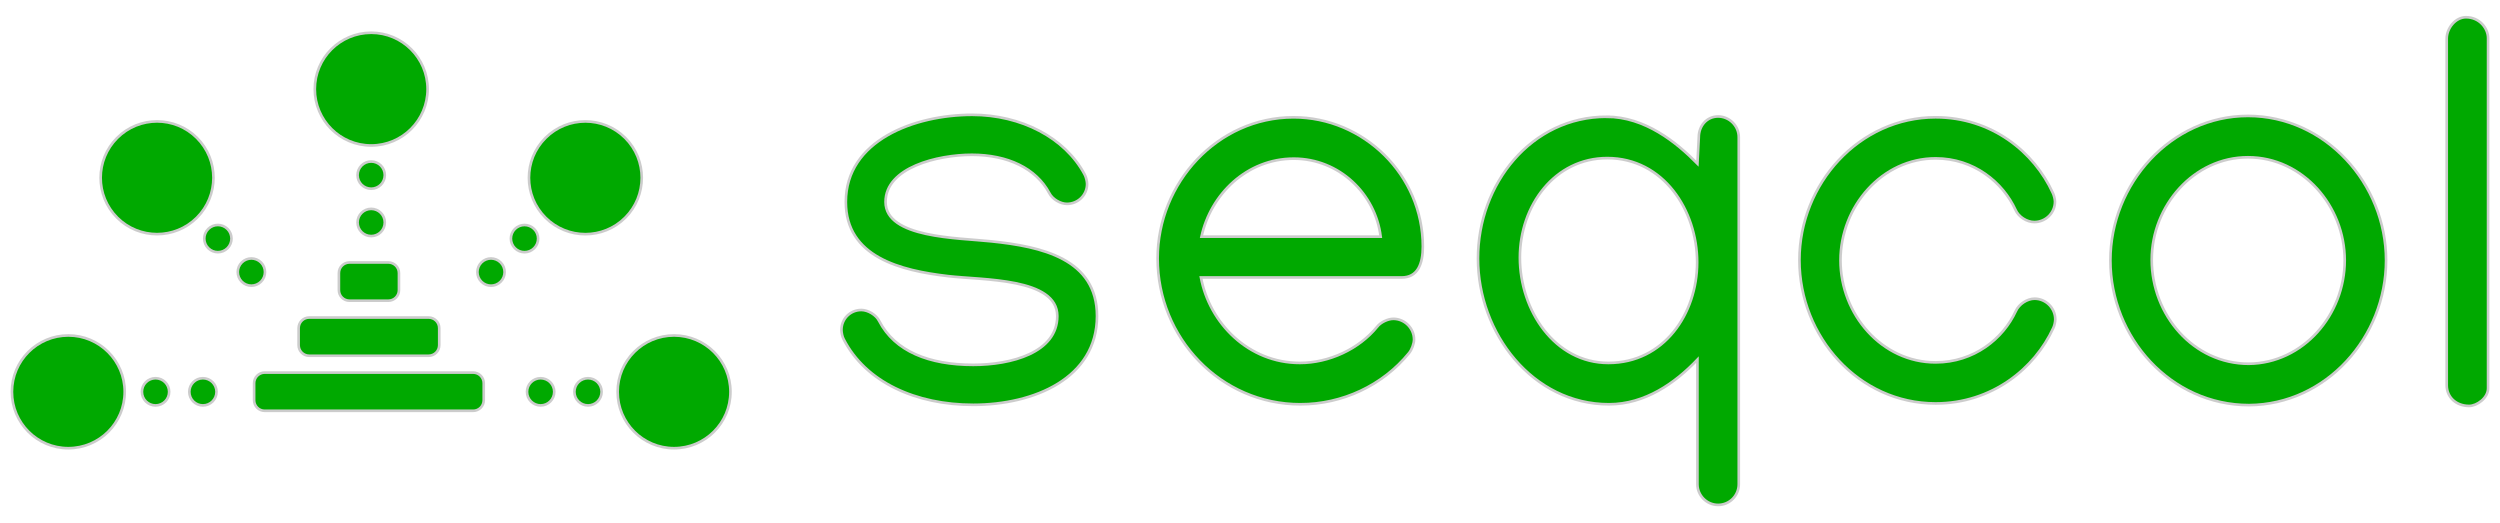
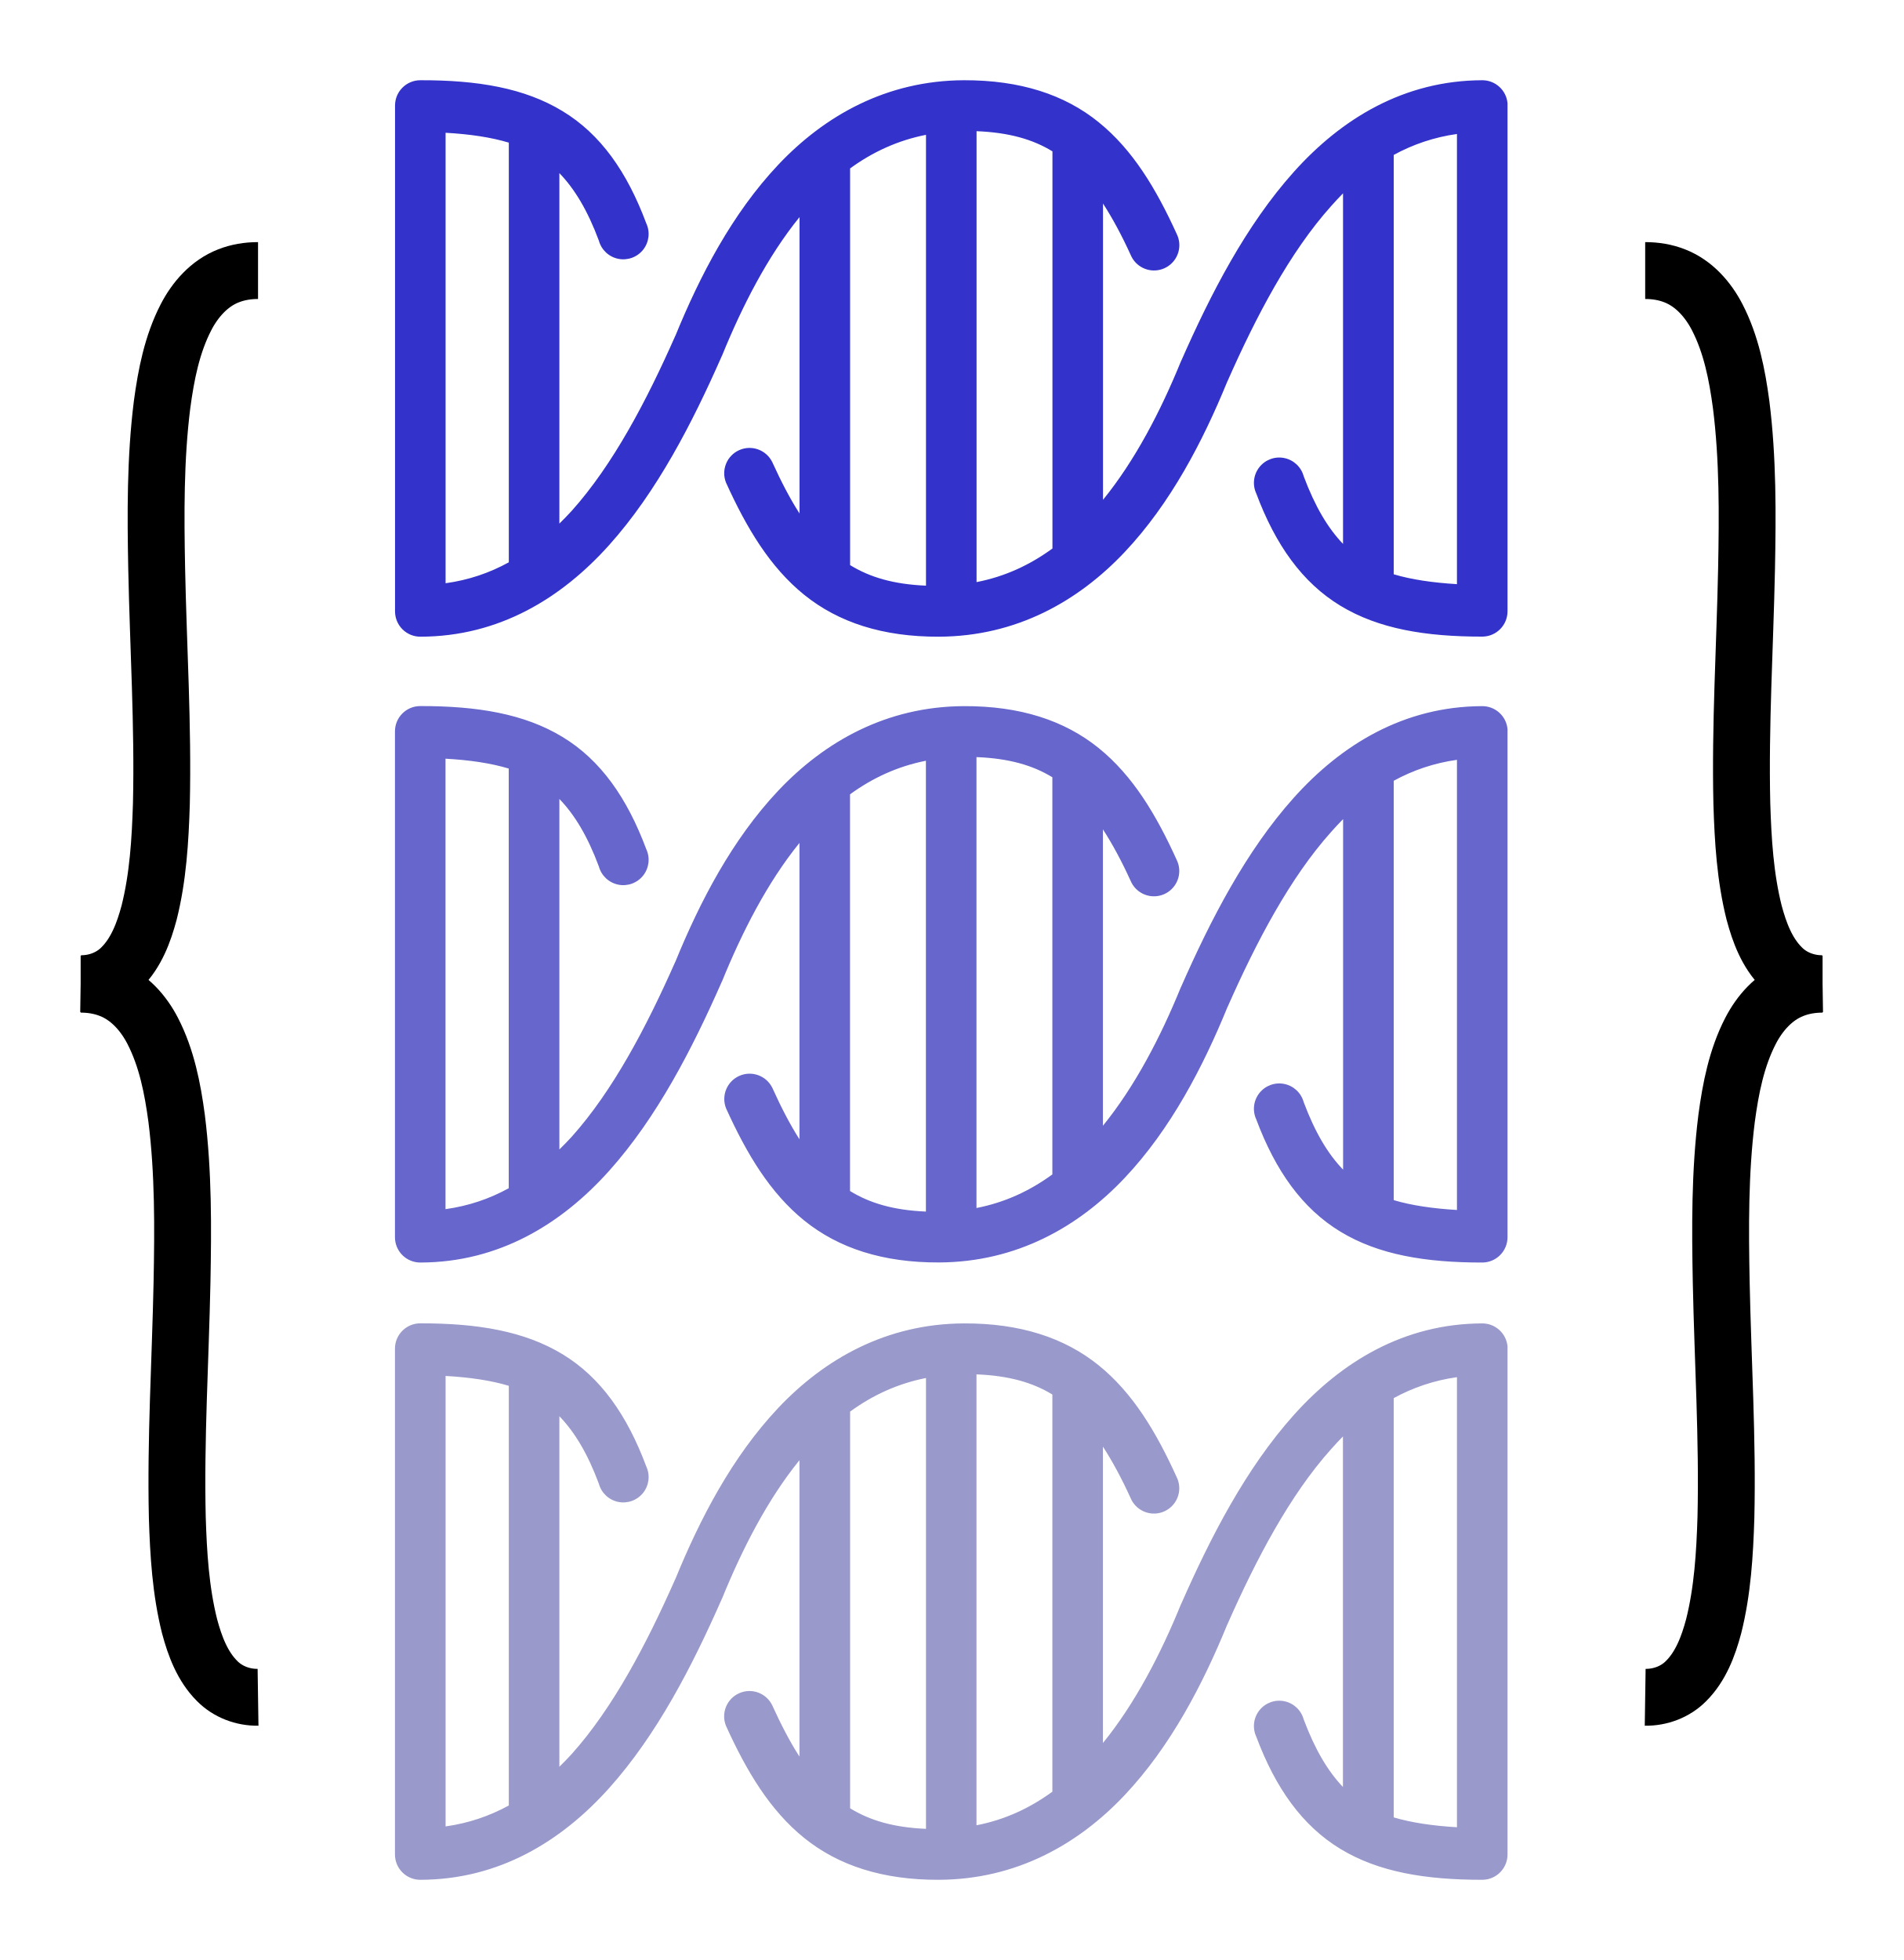
- <svg xmlns="http://www.w3.org/2000/svg" version="1.1" x="0px" y="0px" viewBox="0 0 471.458 98.467" enable-background="new 0 0 100 100" xml:space="preserve" id="svg54" width="471.458" height="98.467">
-   <defs id="defs58" />
-   <g transform="translate(132.2034,-449.1525)" id="g5061">
-     <g id="text4572-3" style="font-style:normal;font-weight:normal;font-size:106.472px;line-height:1.25;font-family:sans-serif;letter-spacing:0px;word-spacing:0px;fill:#00a900;fill-opacity:1;stroke:#cccccc;stroke-width:0.5;stroke-miterlimit:4;stroke-dasharray:none" aria-label="seqcol">
-       <path id="path4988" style="font-style:normal;font-variant:normal;font-weight:normal;font-stretch:normal;font-family:Manjari;-inkscape-font-specification:Manjari;fill:#00a900;fill-opacity:1;stroke:#cccccc;stroke-width:0.5;stroke-miterlimit:4;stroke-dasharray:none" d="m 51.122,470.806 c -10.866,0 -23.811,4.835 -23.811,16.428 0,10.398 10.346,12.945 19.236,13.985 6.603,0.78 20.639,0.312 20.639,7.538 0,6.914 -8.734,9.202 -15.856,9.202 -8.318,0 -14.765,-2.547 -17.728,-8.266 -0.572,-1.144 -2.08,-2.08 -3.379,-2.08 -2.08,0 -3.743,1.664 -3.743,3.743 0,0.52 0.156,1.3 0.416,1.768 4.159,8.11 13.621,12.373 24.434,12.373 11.489,0 23.343,-5.043 23.343,-16.74 0,-10.814 -10.45,-13.101 -19.912,-14.089 -6.343,-0.676 -19.963,-0.624 -19.963,-7.434 0,-6.499 9.826,-8.89 16.272,-8.89 6.758,0 12.113,2.547 14.609,7.226 0.572,1.144 2.08,2.028 3.327,2.028 2.08,0 3.795,-1.664 3.795,-3.743 0,-0.52 -0.208,-1.352 -0.468,-1.82 -3.691,-6.914 -11.957,-11.229 -21.211,-11.229 z" />
-       <path id="path4990" style="font-style:normal;font-variant:normal;font-weight:normal;font-stretch:normal;font-family:Manjari;-inkscape-font-specification:Manjari;fill:#00a900;fill-opacity:1;stroke:#cccccc;stroke-width:0.5;stroke-miterlimit:4;stroke-dasharray:none" d="m 113.04,525.394 c 7.85,0 15.493,-3.535 20.483,-9.67 0.52,-0.624 0.936,-1.768 0.936,-2.547 0,-2.132 -1.768,-3.899 -3.899,-3.899 -1.04,0 -2.443,0.676 -3.067,1.508 -3.431,4.211 -9.098,6.81 -14.557,6.81 -9.67,0 -17.052,-7.486 -18.664,-16.116 h 37.847 c 3.067,0 4.003,-2.599 4.003,-5.823 0,-13.517 -11.177,-24.382 -24.383,-24.382 -14.349,0 -25.63,12.373 -25.63,26.618 0,14.973 11.853,27.502 26.93,27.502 z M 128.168,493.785 H 94.376 c 1.716,-7.954 8.526,-14.713 17.416,-14.713 8.526,0 15.389,6.603 16.376,14.713 z" />
-       <path id="path4992" style="font-style:normal;font-variant:normal;font-weight:normal;font-stretch:normal;font-family:Manjari;-inkscape-font-specification:Manjari;fill:#00a900;fill-opacity:1;stroke:#cccccc;stroke-width:0.5;stroke-miterlimit:4;stroke-dasharray:none" d="m 170.747,471.17 c -14.141,0 -24.227,12.633 -24.227,26.722 0,14.141 10.346,27.502 24.694,27.502 6.81,0 12.477,-4.003 16.688,-8.422 v 23.499 c 0,2.132 1.768,3.899 3.899,3.899 2.184,0 3.899,-1.768 3.899,-3.899 v -65.453 c 0,-2.132 -1.768,-3.899 -3.899,-3.899 -2.132,0 -3.639,1.768 -3.639,3.899 l -0.26,4.991 c -3.951,-4.003 -9.878,-8.838 -17.156,-8.838 z m 0.156,7.798 c 10.554,0 16.948,9.826 16.948,19.652 0,9.722 -6.291,18.976 -16.74,18.976 -10.086,0 -16.688,-9.878 -16.688,-19.86 0,-9.878 6.603,-18.768 16.48,-18.768 z" />
-       <path id="path4994" style="font-style:normal;font-variant:normal;font-weight:normal;font-stretch:normal;font-family:Manjari;-inkscape-font-specification:Manjari;fill:#00a900;fill-opacity:1;stroke:#cccccc;stroke-width:0.5;stroke-miterlimit:4;stroke-dasharray:none" d="m 207.138,498.204 c 0,14.453 11.177,27.034 25.682,27.034 10.606,0 18.716,-6.603 22.199,-14.245 0.208,-0.416 0.364,-1.144 0.364,-1.612 0,-2.132 -1.768,-3.899 -3.899,-3.899 -1.404,0 -2.963,1.04 -3.535,2.339 -2.391,5.199 -7.902,9.67 -15.129,9.67 -10.138,0 -17.936,-9.046 -17.936,-19.236 0,-10.19 7.85,-19.236 17.936,-19.236 7.226,0 12.685,4.523 15.077,9.722 0.572,1.3 2.132,2.287 3.535,2.287 2.132,0 3.899,-1.716 3.899,-3.847 0,-0.468 -0.208,-1.248 -0.416,-1.664 -3.483,-7.642 -11.489,-14.245 -22.095,-14.245 -14.401,0 -25.682,12.529 -25.682,26.93 z" />
-       <path id="path4996" style="font-style:normal;font-variant:normal;font-weight:normal;font-stretch:normal;font-family:Manjari;-inkscape-font-specification:Manjari;fill:#00a900;fill-opacity:1;stroke:#cccccc;stroke-width:0.5;stroke-miterlimit:4;stroke-dasharray:none" d="m 291.723,471.014 c -14.505,0 -25.942,12.789 -25.942,27.242 0,14.557 11.385,27.294 26.15,27.294 14.557,-0.104 25.838,-12.841 25.838,-27.294 0,-14.505 -11.489,-27.242 -26.046,-27.242 z m 0,7.798 c 10.294,0 18.248,9.15 18.248,19.444 0,10.294 -7.85,19.392 -18.092,19.496 -10.45,0 -18.3,-9.202 -18.3,-19.6 0,-10.242 7.954,-19.34 18.144,-19.34 z" />
-       <path id="path4998" style="font-style:normal;font-variant:normal;font-weight:normal;font-stretch:normal;font-family:Manjari;-inkscape-font-specification:Manjari;fill:#00a900;fill-opacity:1;stroke:#cccccc;stroke-width:0.5;stroke-miterlimit:4;stroke-dasharray:none" d="m 332.846,452.403 c -1.976,0 -3.639,2.028 -3.639,4.055 v 65.349 c 0,2.287 1.82,3.899 4.211,3.899 1.508,0 3.587,-1.508 3.587,-3.327 v -66.025 c 0,-1.872 -1.612,-3.951 -4.159,-3.951 z" />
-     </g>
-     <g style="stroke:#cccccc;stroke-width:0.5;stroke-miterlimit:4;stroke-dasharray:none" transform="translate(-90.57574,454.7035)" id="g4722-6">
-       <path style="clip-rule:evenodd;fill:#00a900;fill-opacity:1;fill-rule:evenodd;stroke:#cccccc;stroke-width:0.5;stroke-miterlimit:4;stroke-dasharray:none" id="path4-7" d="m 96.123,68.341 c 0,5.871 -4.761,10.629 -10.635,10.629 -5.874,0 -10.635,-4.758 -10.635,-10.629 0,-5.871 4.761,-10.629 10.635,-10.629 5.874,0 10.635,4.758 10.635,10.629 z" />
-       <path style="clip-rule:evenodd;fill:#00a900;fill-opacity:1;fill-rule:evenodd;stroke:#cccccc;stroke-width:0.5;stroke-miterlimit:4;stroke-dasharray:none" id="path6-5" d="m -18.107,68.341 c 0,5.871 -4.761,10.629 -10.635,10.629 -5.874,0 -10.635,-4.758 -10.635,-10.629 0,-5.871 4.761,-10.629 10.635,-10.629 5.874,0 10.635,4.758 10.635,10.629 z" />
-       <path style="clip-rule:evenodd;fill:#00a900;fill-opacity:1;fill-rule:evenodd;stroke:#cccccc;stroke-width:0.5;stroke-miterlimit:4;stroke-dasharray:none" id="path8-3" d="m 71.827,68.34 c 0,1.417 -1.149,2.565 -2.567,2.565 -1.418,0 -2.567,-1.149 -2.567,-2.565 0,-1.417 1.149,-2.565 2.567,-2.565 1.417,0 2.567,1.149 2.567,2.565 z" />
-       <path style="clip-rule:evenodd;fill:#00a900;fill-opacity:1;fill-rule:evenodd;stroke:#cccccc;stroke-width:0.5;stroke-miterlimit:4;stroke-dasharray:none" id="path10-5" d="m 62.892,68.34 c 0,1.417 -1.149,2.565 -2.567,2.565 -1.417,0 -2.567,-1.149 -2.567,-2.565 0,-1.417 1.15,-2.565 2.567,-2.565 1.418,0 2.567,1.149 2.567,2.565 z" />
-       <path style="clip-rule:evenodd;fill:#00a900;fill-opacity:1;fill-rule:evenodd;stroke:#cccccc;stroke-width:0.5;stroke-miterlimit:4;stroke-dasharray:none" id="path12-6" d="m -0.795,68.34 c 0,1.417 -1.15,2.565 -2.567,2.565 -1.417,0 -2.567,-1.149 -2.567,-2.565 0,-1.417 1.15,-2.565 2.567,-2.565 1.417,0 2.567,1.149 2.567,2.565 z" />
-       <path style="clip-rule:evenodd;fill:#00a900;fill-opacity:1;fill-rule:evenodd;stroke:#cccccc;stroke-width:0.5;stroke-miterlimit:4;stroke-dasharray:none" id="path14-2" d="m -9.73,68.34 c 0,1.417 -1.149,2.565 -2.567,2.565 -1.418,0 -2.567,-1.149 -2.567,-2.565 0,-1.417 1.149,-2.565 2.567,-2.565 1.418,0 2.567,1.149 2.567,2.565 z" />
-       <path style="clip-rule:evenodd;fill:#00a900;fill-opacity:1;fill-rule:evenodd;stroke:#cccccc;stroke-width:0.5;stroke-miterlimit:4;stroke-dasharray:none" id="path16-9" d="m 28.375,0.626 c 5.874,0 10.635,4.76 10.635,10.631 0,5.871 -4.761,10.629 -10.635,10.629 -5.874,0 -10.635,-4.758 -10.635,-10.629 0,-5.871 4.761,-10.631 10.635,-10.631 z" />
-       <path style="clip-rule:evenodd;fill:#00a900;fill-opacity:1;fill-rule:evenodd;stroke:#cccccc;stroke-width:0.5;stroke-miterlimit:4;stroke-dasharray:none" id="path20-1" d="m 28.372,24.909 c 1.417,0 2.567,1.15 2.567,2.565 0,1.417 -1.15,2.565 -2.567,2.565 -1.417,0 -2.567,-1.147 -2.567,-2.565 0,-1.417 1.15,-2.565 2.567,-2.565 z" />
-       <path style="clip-rule:evenodd;fill:#00a900;fill-opacity:1;fill-rule:evenodd;stroke:#cccccc;stroke-width:0.5;stroke-miterlimit:4;stroke-dasharray:none" id="path22-2" d="m 28.372,33.838 c 1.417,0 2.567,1.149 2.567,2.565 0,1.417 -1.15,2.565 -2.567,2.565 -1.417,0 -2.567,-1.149 -2.567,-2.565 0,-1.417 1.15,-2.565 2.567,-2.565 z" />
-       <path style="clip-rule:evenodd;fill:#00a900;fill-opacity:1;fill-rule:evenodd;stroke:#cccccc;stroke-width:0.5;stroke-miterlimit:4;stroke-dasharray:none" id="path28-7" d="m 76.281,20.463 c 4.154,4.15 4.154,10.881 0,15.032 -4.154,4.153 -10.888,4.153 -15.041,0 -4.154,-4.151 -4.154,-10.882 0,-15.032 4.154,-4.153 10.888,-4.153 15.041,0 z" />
-       <path style="clip-rule:evenodd;fill:#00a900;fill-opacity:1;fill-rule:evenodd;stroke:#cccccc;stroke-width:0.5;stroke-miterlimit:4;stroke-dasharray:none" id="path32-0" d="m 59.1,37.631 c 1.002,1.002 1.002,2.626 0,3.626 -1.002,1.002 -2.627,1.002 -3.629,0 -1.002,-1.002 -1.002,-2.626 0,-3.626 1.002,-1.002 2.627,-1.002 3.629,0 z" />
-       <path style="clip-rule:evenodd;fill:#00a900;fill-opacity:1;fill-rule:evenodd;stroke:#cccccc;stroke-width:0.5;stroke-miterlimit:4;stroke-dasharray:none" id="path34-9" d="m 52.783,43.945 c 1.002,1.002 1.002,2.627 0,3.628 -1.002,1.002 -2.627,1.002 -3.629,0 -1.002,-1.001 -1.002,-2.626 0,-3.628 1.001,-1.004 2.627,-1.004 3.629,0 z" />
-       <path style="clip-rule:evenodd;fill:#00a900;fill-opacity:1;fill-rule:evenodd;stroke:#cccccc;stroke-width:0.5;stroke-miterlimit:4;stroke-dasharray:none" id="path40-3" d="m -19.531,20.457 c 4.154,-4.151 10.888,-4.151 15.041,0 4.154,4.151 4.154,10.881 0,15.033 -4.154,4.151 -10.888,4.151 -15.041,0 -4.154,-4.153 -4.154,-10.882 0,-15.033 z" />
-       <path style="clip-rule:evenodd;fill:#00a900;fill-opacity:1;fill-rule:evenodd;stroke:#cccccc;stroke-width:0.5;stroke-miterlimit:4;stroke-dasharray:none" id="path44-6" d="m -2.353,37.629 c 1.002,-1.002 2.627,-1.002 3.629,0 1.002,1.002 1.002,2.626 0,3.626 -1.002,1.002 -2.629,1.002 -3.629,0 -1.004,-1.001 -1.004,-2.624 0,-3.626 z" />
-       <path style="clip-rule:evenodd;fill:#00a900;fill-opacity:1;fill-rule:evenodd;stroke:#cccccc;stroke-width:0.5;stroke-miterlimit:4;stroke-dasharray:none" id="path46-0" d="m 3.964,43.942 c 1.002,-1.002 2.627,-1.002 3.629,0 1.002,1.002 1.002,2.627 0,3.628 -1.002,1.002 -2.627,1.002 -3.629,0 -1.002,-1.001 -1.002,-2.626 0,-3.628 z" />
-       <rect style="opacity:1;vector-effect:none;fill:#00a900;fill-opacity:1;stroke:#cccccc;stroke-width:0.5;stroke-linecap:butt;stroke-linejoin:miter;stroke-miterlimit:4;stroke-dasharray:none;stroke-dashoffset:0;stroke-opacity:1;marker:none" id="rect4636-6" width="43.303" height="7.21" x="6.294" y="64.713" rx="2" ry="2" />
-       <rect y="54.33" x="14.688" height="7.21" width="26.515" id="rect4638-2" style="opacity:1;vector-effect:none;fill:#00a900;fill-opacity:1;stroke:#cccccc;stroke-width:0.5;stroke-linecap:butt;stroke-linejoin:miter;stroke-miterlimit:4;stroke-dasharray:none;stroke-dashoffset:0;stroke-opacity:1;marker:none" rx="2" ry="2" />
-       <rect style="opacity:1;vector-effect:none;fill:#00a900;fill-opacity:1;stroke:#cccccc;stroke-width:0.5;stroke-linecap:butt;stroke-linejoin:miter;stroke-miterlimit:4;stroke-dasharray:none;stroke-dashoffset:0;stroke-opacity:1;marker:none" id="rect4640-6" width="11.327" height="7.21" x="22.282" y="43.947" rx="2" ry="2" />
+ <svg xmlns="http://www.w3.org/2000/svg" width="25.106mm" height="25.85mm" viewBox="0 0 25.106 25.85" version="1.1" id="svg5" xml:space="preserve">
+   <defs id="defs2" />
+   <g id="layer1" transform="translate(-7.142556,-2.351546)">
+     <g id="g1768" transform="matrix(1.794969,0,0,1.794969,-27.13522,-11.34167)" />
+     <g id="g4" transform="translate(-5.877597,-5.124276)">
+       <path style="color:#000000;text-indent:0;text-transform:none;direction:ltr;baseline-shift:baseline;fill:#3333cc;fill-opacity:1;stroke-width:0.167;enable-background:accumulate" d="M 32.906,8.837 A 0.334,0.334 0 0 0 32.573,8.534 c -1.031,0.003 -1.855,0.505 -2.486,1.209 -0.631,0.704 -1.096,1.608 -1.485,2.491 a 0.334,0.334 0 0 0 -0.005,0.01 c -0.265,0.65 -0.603,1.303 -1.027,1.824 V 10.16 c 0.126,0.195 0.247,0.419 0.365,0.678 a 0.334,0.334 0 0 0 0.641,-0.156 0.334,0.334 0 0 0 -0.031,-0.115 C 28.271,9.965 27.963,9.451 27.512,9.087 27.062,8.722 26.475,8.532 25.735,8.534 c -1.023,0.004 -1.839,0.469 -2.449,1.115 -0.608,0.644 -1.033,1.464 -1.355,2.251 -0.002,0.004 -0.004,0.007 -0.005,0.01 -0.377,0.852 -0.819,1.695 -1.365,2.304 -0.052,0.058 -0.108,0.113 -0.162,0.167 V 9.759 c 0.201,0.208 0.372,0.491 0.521,0.891 a 0.334,0.334 0 1 0 0.625,-0.229 C 21.292,9.743 20.943,9.245 20.44,8.941 19.938,8.636 19.319,8.532 18.564,8.534 A 0.334,0.334 0 0 0 18.231,8.868 V 15.539 a 0.334,0.334 0 0 0 0.339,0.334 c 1.031,-0.003 1.855,-0.505 2.486,-1.209 0.631,-0.704 1.096,-1.608 1.485,-2.491 a 0.334,0.334 0 0 0 0.005,-0.01 c 0.265,-0.65 0.598,-1.303 1.021,-1.824 v 3.909 c -0.126,-0.195 -0.242,-0.419 -0.36,-0.678 a 0.334,0.334 0 0 0 -0.61,0.271 c 0.273,0.602 0.581,1.116 1.032,1.48 0.451,0.364 1.037,0.555 1.777,0.552 1.023,-0.004 1.839,-0.469 2.449,-1.115 0.608,-0.644 1.033,-1.464 1.355,-2.251 0.002,-0.004 0.004,-0.007 0.005,-0.01 0.377,-0.852 0.819,-1.695 1.365,-2.304 0.052,-0.058 0.103,-0.114 0.156,-0.167 v 4.623 C 30.536,14.44 30.367,14.157 30.217,13.756 a 0.334,0.334 0 1 0 -0.625,0.229 c 0.253,0.677 0.607,1.175 1.11,1.48 0.503,0.305 1.122,0.408 1.876,0.407 A 0.334,0.334 0 0 0 32.906,15.539 V 8.868 a 0.334,0.334 0 0 0 0,-0.031 z m -0.667,0.407 v 5.936 c -0.318,-0.019 -0.6,-0.06 -0.834,-0.13 V 9.535 a 0.334,0.334 0 0 0 0,-0.016 c 0.255,-0.139 0.533,-0.234 0.834,-0.276 z M 26.903,9.472 V 14.705 a 0.334,0.334 0 0 0 0,0.005 c -0.296,0.216 -0.625,0.37 -1.001,0.443 V 9.206 c 0.427,0.017 0.741,0.107 1.001,0.266 z M 25.235,9.253 v 5.947 c -0.428,-0.018 -0.74,-0.111 -1.001,-0.271 V 9.702 a 0.334,0.334 0 0 0 0,-0.005 c 0.295,-0.215 0.626,-0.369 1.001,-0.443 z m -5.503,0.104 v 5.514 a 0.334,0.334 0 0 0 0,0.021 c -0.256,0.141 -0.531,0.234 -0.834,0.276 V 9.227 c 0.321,0.018 0.598,0.059 0.834,0.13 z" fill="#000000" fill-opacity="1" stroke="none" marker="none" visibility="visible" display="inline" overflow="visible" id="path1" />
+       <path style="color:#000000;font-variation-settings:normal;text-indent:0;text-transform:none;direction:ltr;baseline-shift:baseline;opacity:1;vector-effect:none;fill:#6666cc;fill-opacity:1;stroke:none;stroke-width:0.167;stroke-linecap:butt;stroke-linejoin:miter;stroke-miterlimit:4;stroke-dasharray:none;stroke-dashoffset:0;stroke-opacity:1;-inkscape-stroke:none;enable-background:accumulate;stop-color:#000000;stop-opacity:1" d="m 32.906,17.091 a 0.334,0.334 0 0 0 -0.334,-0.302 c -1.031,0.003 -1.855,0.505 -2.486,1.209 -0.631,0.704 -1.096,1.608 -1.485,2.491 a 0.334,0.334 0 0 0 -0.005,0.01 c -0.265,0.65 -0.603,1.303 -1.027,1.824 v -3.909 c 0.126,0.195 0.247,0.419 0.365,0.678 a 0.334,0.334 0 0 0 0.641,-0.156 0.334,0.334 0 0 0 -0.031,-0.115 c -0.273,-0.602 -0.581,-1.116 -1.032,-1.48 -0.451,-0.364 -1.037,-0.555 -1.777,-0.552 -1.023,0.004 -1.839,0.469 -2.449,1.115 -0.608,0.644 -1.033,1.464 -1.355,2.251 -0.002,0.004 -0.004,0.007 -0.005,0.01 -0.377,0.852 -0.819,1.695 -1.365,2.304 -0.052,0.058 -0.108,0.113 -0.162,0.167 v -4.623 c 0.201,0.208 0.372,0.491 0.521,0.891 a 0.334,0.334 0 1 0 0.625,-0.229 c -0.253,-0.677 -0.602,-1.175 -1.105,-1.48 -0.503,-0.305 -1.122,-0.408 -1.876,-0.407 a 0.334,0.334 0 0 0 -0.334,0.334 v 6.671 a 0.334,0.334 0 0 0 0.339,0.334 c 1.031,-0.003 1.855,-0.505 2.486,-1.209 0.631,-0.704 1.096,-1.608 1.485,-2.491 a 0.334,0.334 0 0 0 0.005,-0.01 c 0.265,-0.65 0.598,-1.303 1.021,-1.824 v 3.909 C 23.441,22.306 23.325,22.082 23.208,21.823 a 0.334,0.334 0 0 0 -0.61,0.271 c 0.273,0.602 0.581,1.116 1.032,1.48 0.451,0.364 1.037,0.555 1.777,0.552 1.023,-0.004 1.839,-0.469 2.449,-1.115 0.608,-0.644 1.033,-1.464 1.355,-2.251 0.002,-0.004 0.004,-0.007 0.005,-0.01 0.377,-0.852 0.819,-1.695 1.365,-2.304 0.052,-0.058 0.103,-0.114 0.156,-0.167 v 4.623 C 30.536,22.694 30.367,22.411 30.217,22.011 a 0.334,0.334 0 1 0 -0.625,0.229 c 0.253,0.677 0.607,1.175 1.11,1.48 0.503,0.305 1.122,0.408 1.876,0.407 a 0.334,0.334 0 0 0 0.328,-0.334 v -6.671 a 0.334,0.334 0 0 0 0,-0.031 z m -0.667,0.407 v 5.936 c -0.318,-0.019 -0.6,-0.06 -0.834,-0.13 V 17.789 a 0.334,0.334 0 0 0 0,-0.016 c 0.255,-0.139 0.533,-0.234 0.834,-0.276 z m -5.337,0.229 v 5.233 a 0.334,0.334 0 0 0 0,0.005 c -0.296,0.216 -0.625,0.37 -1.001,0.443 v -5.947 c 0.427,0.017 0.741,0.107 1.001,0.266 z m -1.668,-0.219 v 5.947 c -0.428,-0.018 -0.74,-0.111 -1.001,-0.271 v -5.227 a 0.334,0.334 0 0 0 0,-0.005 c 0.295,-0.215 0.626,-0.369 1.001,-0.443 z m -5.503,0.104 v 5.514 a 0.334,0.334 0 0 0 0,0.021 c -0.256,0.141 -0.531,0.234 -0.834,0.276 v -5.941 c 0.321,0.018 0.598,0.059 0.834,0.13 z" fill="#000000" fill-opacity="1" stroke="none" marker="none" visibility="visible" display="inline" overflow="visible" id="path2" />
+       <path style="color:#000000;font-variation-settings:normal;text-indent:0;text-transform:none;direction:ltr;baseline-shift:baseline;opacity:1;vector-effect:none;fill:#9999cc;fill-opacity:1;stroke:none;stroke-width:0.167;stroke-linecap:butt;stroke-linejoin:miter;stroke-miterlimit:4;stroke-dasharray:none;stroke-dashoffset:0;stroke-opacity:1;-inkscape-stroke:none;enable-background:accumulate;stop-color:#000000;stop-opacity:1" d="m 32.906,25.232 a 0.334,0.334 0 0 0 -0.334,-0.302 c -1.031,0.003 -1.855,0.505 -2.486,1.209 -0.631,0.704 -1.096,1.608 -1.485,2.491 a 0.334,0.334 0 0 0 -0.005,0.01 c -0.265,0.65 -0.603,1.303 -1.027,1.824 v -3.909 c 0.126,0.195 0.247,0.419 0.365,0.678 a 0.334,0.334 0 0 0 0.641,-0.156 0.334,0.334 0 0 0 -0.031,-0.115 c -0.273,-0.602 -0.581,-1.116 -1.032,-1.48 -0.451,-0.364 -1.037,-0.555 -1.777,-0.552 -1.023,0.004 -1.839,0.469 -2.449,1.115 -0.608,0.644 -1.033,1.464 -1.355,2.251 -0.002,0.004 -0.004,0.007 -0.005,0.01 -0.377,0.852 -0.819,1.695 -1.365,2.304 -0.052,0.058 -0.108,0.113 -0.162,0.167 v -4.623 c 0.201,0.208 0.372,0.491 0.521,0.891 a 0.334,0.334 0 1 0 0.625,-0.229 c -0.253,-0.677 -0.602,-1.175 -1.105,-1.48 -0.503,-0.305 -1.122,-0.408 -1.876,-0.407 a 0.334,0.334 0 0 0 -0.334,0.334 v 6.671 a 0.334,0.334 0 0 0 0.339,0.334 c 1.031,-0.003 1.855,-0.505 2.486,-1.209 0.631,-0.704 1.096,-1.608 1.485,-2.491 a 0.334,0.334 0 0 0 0.005,-0.01 c 0.265,-0.65 0.598,-1.303 1.021,-1.824 v 3.909 c -0.126,-0.195 -0.242,-0.419 -0.36,-0.678 a 0.334,0.334 0 0 0 -0.61,0.271 c 0.273,0.602 0.581,1.116 1.032,1.48 0.451,0.364 1.037,0.555 1.777,0.552 1.023,-0.004 1.839,-0.469 2.449,-1.115 0.608,-0.644 1.033,-1.464 1.355,-2.251 0.002,-0.004 0.004,-0.007 0.005,-0.01 0.377,-0.852 0.819,-1.695 1.365,-2.304 0.052,-0.058 0.103,-0.114 0.156,-0.167 v 4.623 C 30.536,30.835 30.367,30.552 30.217,30.152 a 0.334,0.334 0 1 0 -0.625,0.229 c 0.253,0.677 0.607,1.175 1.11,1.48 0.503,0.305 1.122,0.408 1.876,0.407 a 0.334,0.334 0 0 0 0.328,-0.334 v -6.671 a 0.334,0.334 0 0 0 0,-0.031 z m -0.667,0.407 v 5.936 c -0.318,-0.019 -0.6,-0.06 -0.834,-0.13 v -5.514 a 0.334,0.334 0 0 0 0,-0.016 c 0.255,-0.139 0.533,-0.234 0.834,-0.276 z m -5.337,0.229 v 5.233 a 0.334,0.334 0 0 0 0,0.005 c -0.296,0.216 -0.625,0.37 -1.001,0.443 v -5.947 c 0.427,0.017 0.741,0.107 1.001,0.266 z M 25.235,25.649 v 5.947 c -0.428,-0.018 -0.74,-0.111 -1.001,-0.271 v -5.227 a 0.334,0.334 0 0 0 0,-0.005 c 0.295,-0.215 0.626,-0.369 1.001,-0.443 z m -5.503,0.104 v 5.514 a 0.334,0.334 0 0 0 0,0.021 C 19.475,31.428 19.2,31.522 18.898,31.564 v -5.941 c 0.321,0.018 0.598,0.059 0.834,0.13 z" fill="#000000" fill-opacity="1" stroke="none" marker="none" visibility="visible" display="inline" overflow="visible" id="path3" />
+       <path style="fill:none;fill-rule:evenodd;stroke:#000000;stroke-width:0.75;stroke-linecap:butt;stroke-linejoin:miter;stroke-miterlimit:4;stroke-dasharray:none;stroke-opacity:1" d="m 16.424,29.861 c -0.199,0.003 -0.399,-0.072 -0.539,-0.214 -0.195,-0.194 -0.294,-0.461 -0.364,-0.722 -0.118,-0.469 -0.147,-0.955 -0.162,-1.437 -0.024,-1.033 0.041,-2.066 0.062,-3.098 0.014,-0.722 0.019,-1.448 -0.071,-2.165 -0.053,-0.395 -0.131,-0.795 -0.315,-1.152 -0.121,-0.235 -0.309,-0.449 -0.561,-0.547 -0.124,-0.049 -0.257,-0.07 -0.39,-0.07 m 0,-0.007 c 0.199,0.003 0.399,-0.072 0.539,-0.214 0.195,-0.194 0.294,-0.461 0.364,-0.722 0.118,-0.469 0.147,-0.955 0.162,-1.437 0.024,-1.033 -0.041,-2.066 -0.062,-3.098 -0.014,-0.722 -0.019,-1.448 0.071,-2.165 0.053,-0.395 0.131,-0.795 0.315,-1.152 0.121,-0.235 0.309,-0.449 0.561,-0.547 0.124,-0.049 0.257,-0.07 0.39,-0.07" id="path5147" />
+       <path style="fill:none;fill-rule:evenodd;stroke:#000000;stroke-width:0.75;stroke-linecap:butt;stroke-linejoin:miter;stroke-miterlimit:4;stroke-dasharray:none;stroke-opacity:1" d="m 34.722,29.861 c 0.199,0.003 0.399,-0.072 0.539,-0.214 0.195,-0.194 0.294,-0.461 0.364,-0.722 0.118,-0.469 0.147,-0.955 0.162,-1.437 0.024,-1.033 -0.041,-2.066 -0.062,-3.098 -0.014,-0.722 -0.019,-1.448 0.071,-2.165 0.053,-0.395 0.131,-0.795 0.315,-1.152 0.121,-0.235 0.309,-0.449 0.561,-0.547 0.124,-0.049 0.257,-0.07 0.39,-0.07 m 0,-0.007 c -0.199,0.003 -0.399,-0.072 -0.539,-0.214 -0.195,-0.194 -0.294,-0.461 -0.364,-0.722 -0.118,-0.469 -0.147,-0.955 -0.162,-1.437 -0.024,-1.033 0.041,-2.066 0.062,-3.098 0.014,-0.722 0.019,-1.448 -0.071,-2.165 -0.053,-0.395 -0.131,-0.795 -0.315,-1.152 -0.121,-0.235 -0.309,-0.449 -0.561,-0.547 -0.124,-0.049 -0.257,-0.07 -0.39,-0.07" id="path4" />
    </g>
  </g>
</svg>
